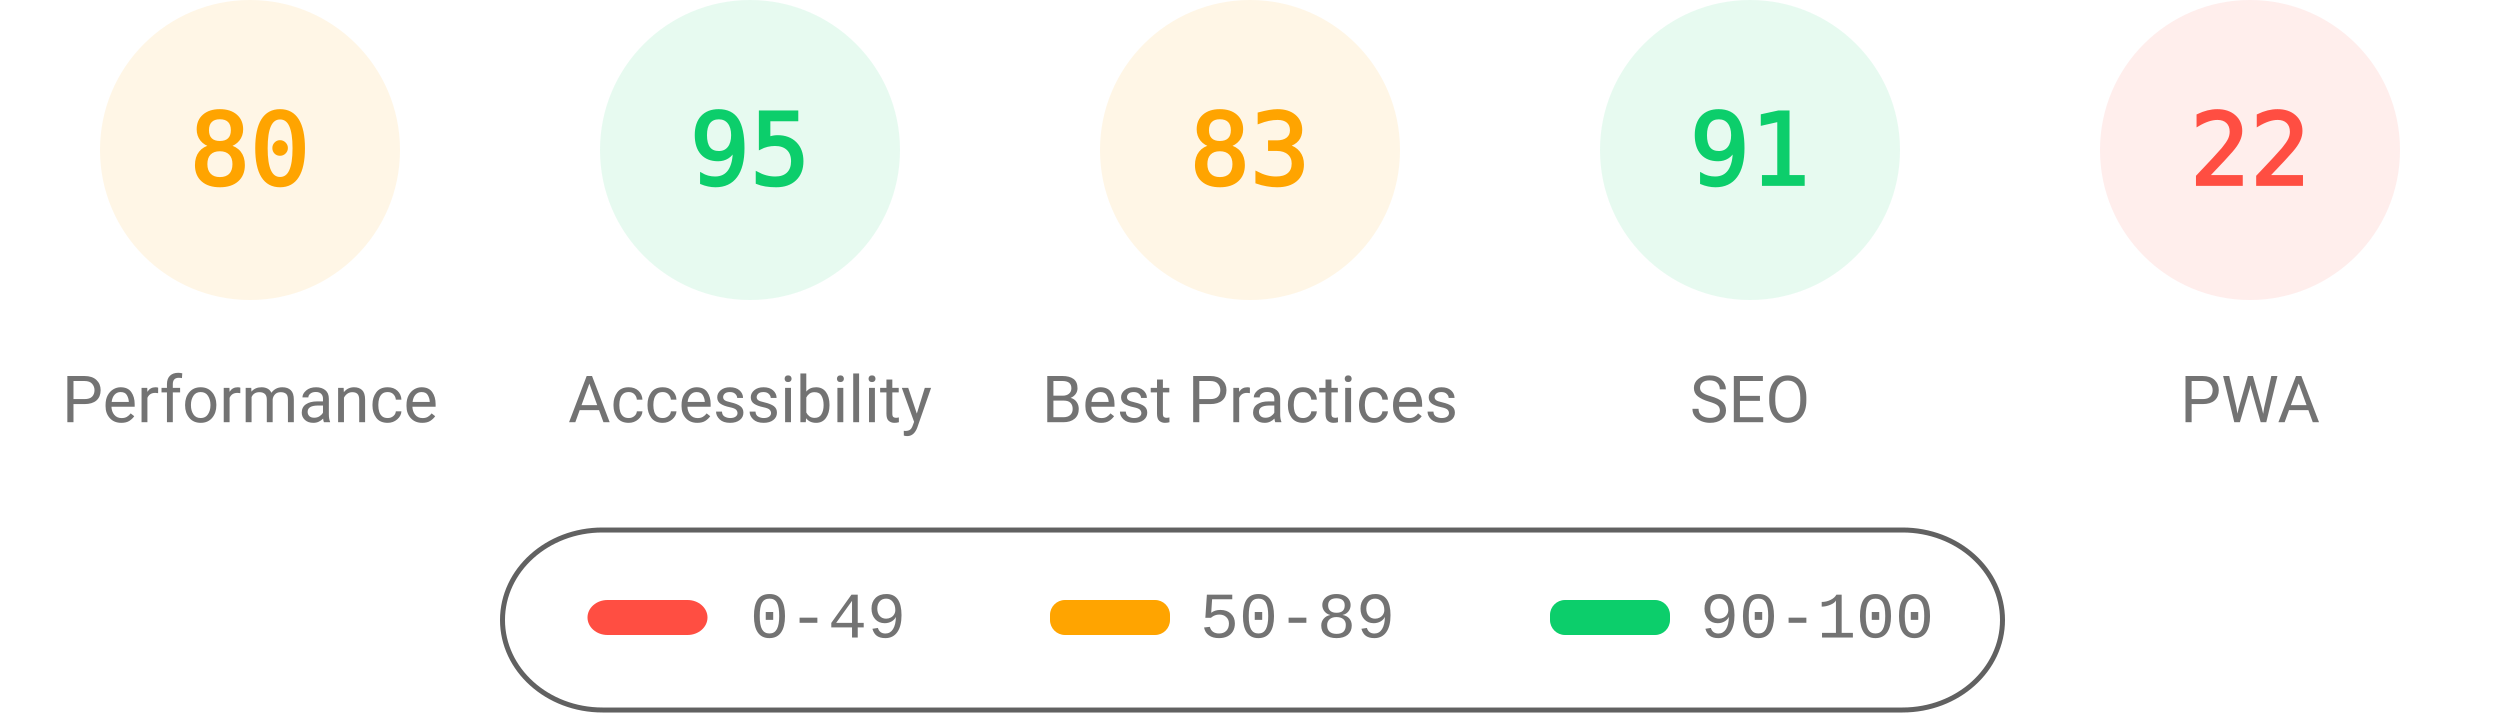
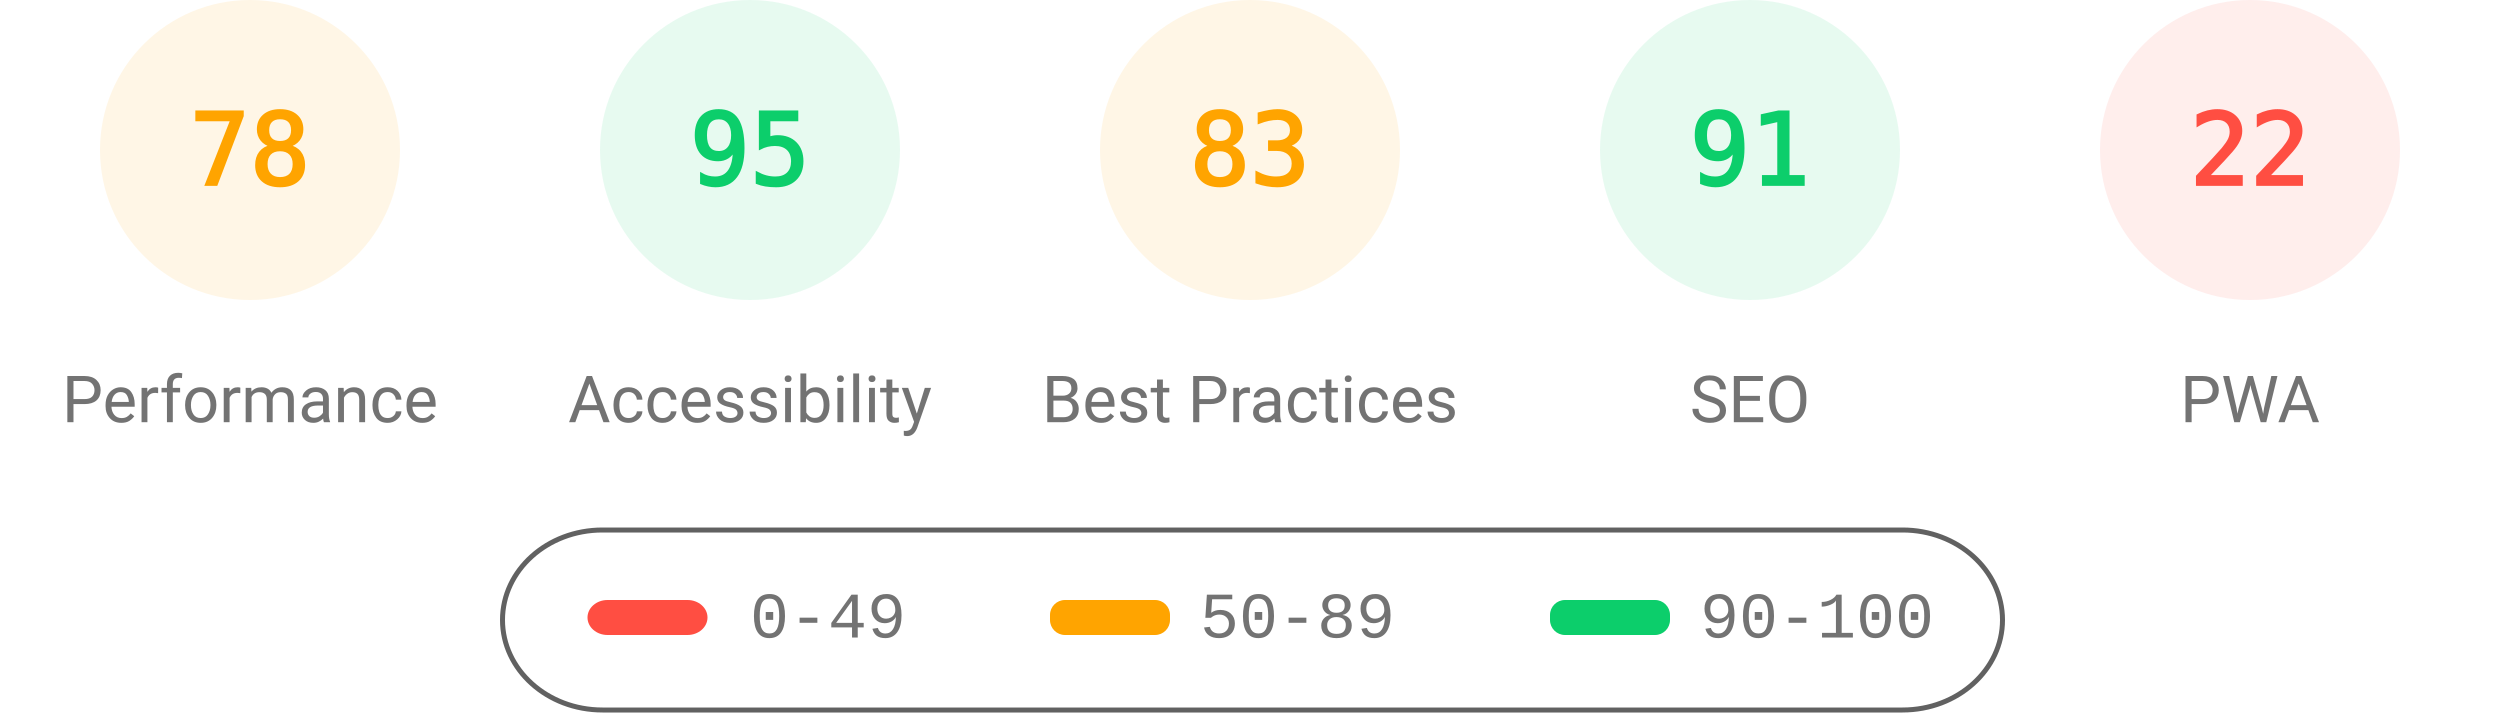
<svg xmlns="http://www.w3.org/2000/svg" fill="none" width="1000" height="285">
  <style>.gauge-base{opacity:.1}.gauge-arc{fill:none;animation-delay:250ms;stroke-linecap:round;transform:rotate(-90deg);transform-origin:100px 60px;animation:load-gauge 1s ease forwards}.guage-text{font-size:40px;font-family:monospace;text-align:center}.guage-red{color:#ff4e42;fill:#ff4e42;stroke:#ff4e42}.guage-orange{color:#ffa400;fill:#ffa400;stroke:#ffa400}.guage-green{color:#0cce6b;fill:#0cce6b;stroke:#0cce6b}.guage-undefined{color:#5c5c5c;fill:#5c5c5c;stroke:#5c5c5c}.guage-title{color:#737373;fill:#737373;stroke:none;font-size:26px;line-height:26px;font-family:Roboto,Halvetica,Arial,sans-serif}@keyframes load-gauge{from{stroke-dasharray:0 352.858}}</style>
  <svg class="guage-div guage-perf guage-orange" viewBox="0 0 200 200" width="200" height="200">
    <circle class="gauge-base" r="56" cx="100" cy="60" stroke-width="8" />
-     <circle class="gauge-arc guage-arc-1" r="56" cx="100" cy="60" stroke-width="8" style="stroke-dasharray:281.486,351.858" />
-     <text class="guage-text" x="100" y="60" alignment-baseline="central" dominant-baseline="central" text-anchor="middle">80</text>
+     <circle class="gauge-arc guage-arc-1" r="56" cx="100" cy="60" stroke-width="8" style="stroke-dasharray:274.449,351.858" />
+     <text class="guage-text" x="100" y="60" alignment-baseline="central" dominant-baseline="central" text-anchor="middle">78</text>
    <text class="guage-title" x="100" y="160" alignment-baseline="central" dominant-baseline="central" text-anchor="middle">Performance</text>
  </svg>
  <svg class="guage-div guage-acc guage-green" viewBox="0 0 200 200" width="200" height="200" x="200">
    <circle class="gauge-base" r="56" cx="100" cy="60" stroke-width="8" />
    <circle class="gauge-arc guage-arc-2" r="56" cx="100" cy="60" stroke-width="8" style="stroke-dasharray:334.265,351.858" />
    <text class="guage-text" x="100" y="60" alignment-baseline="central" dominant-baseline="central" text-anchor="middle">95</text>
    <text class="guage-title" x="100" y="160" alignment-baseline="central" dominant-baseline="central" text-anchor="middle">Accessibility</text>
  </svg>
  <svg class="guage-div guage-best guage-orange" viewBox="0 0 200 200" width="200" height="200" x="400">
    <circle class="gauge-base" r="56" cx="100" cy="60" stroke-width="8" />
    <circle class="gauge-arc guage-arc-3" r="56" cx="100" cy="60" stroke-width="8" style="stroke-dasharray:292.042,351.858" />
    <text class="guage-text" x="100" y="60" alignment-baseline="central" dominant-baseline="central" text-anchor="middle">83</text>
    <text class="guage-title" x="100" y="160" alignment-baseline="central" dominant-baseline="central" text-anchor="middle">Best Practices</text>
  </svg>
  <svg class="guage-div guage-seo guage-green" viewBox="0 0 200 200" width="200" height="200" x="600">
    <circle class="gauge-base" r="56" cx="100" cy="60" stroke-width="8" />
    <circle class="gauge-arc guage-arc-4" r="56" cx="100" cy="60" stroke-width="8" style="stroke-dasharray:320.191,351.858" />
    <text class="guage-text" x="100" y="60" alignment-baseline="central" dominant-baseline="central" text-anchor="middle">91</text>
    <text class="guage-title" x="100" y="160" alignment-baseline="central" dominant-baseline="central" text-anchor="middle">SEO</text>
  </svg>
  <svg class="guage-div guage-pwa guage-red" viewBox="0 0 200 200" width="200" height="200" x="800">
    <circle class="gauge-base" r="56" cx="100" cy="60" stroke-width="8" />
    <circle class="gauge-arc guage-arc-4" r="56" cx="100" cy="60" stroke-width="8" style="stroke-dasharray:77.409,351.858" />
    <text class="guage-text" x="100" y="60" alignment-baseline="central" dominant-baseline="central" text-anchor="middle">22</text>
    <text class="guage-title" x="100" y="160" alignment-baseline="central" dominant-baseline="central" text-anchor="middle">PWA</text>
  </svg>
  <svg width="604" height="76" x="200" y="210">
    <path fill="none" id="canvas_background" d="M-1-1h604v80H-1z" />
    <rect fill-opacity="0" stroke="#616161" stroke-width="2" rx="40" id="svg_2" height="72" width="600" y="2" x="1" fill="#000" />
    <rect stroke="#000" rx="8" id="svg_3" height="14" width="48" y="30" x="35" stroke-opacity="null" stroke-width="0" fill="#ff4e42" />
    <rect stroke="#000" rx="6" id="svg_4" height="14" width="48" y="30" x="220" stroke-opacity="null" stroke-width="0" fill="#ffa400" />
    <rect stroke="#000" rx="6" id="svg_5" height="14" width="48" y="30" x="420" stroke-opacity="null" stroke-width="0" fill="#0cce6b" />
    <text xml:space="preserve" text-anchor="start" font-family="'Courier New', Courier, monospace" font-size="26" id="svg_6" y="45" x="100" stroke-opacity="null" stroke-width="0" stroke="#000" fill="#737373">0-49</text>
    <text xml:space="preserve" text-anchor="start" font-family="'Courier New', Courier, monospace" font-size="26" id="svg_7" y="45" x="280" stroke-opacity="null" stroke-width="0" stroke="#000" fill="#737373">50-89</text>
    <text xml:space="preserve" text-anchor="start" font-family="'Courier New', Courier, monospace" font-size="26" id="svg_8" y="45" x="480" stroke-opacity="null" stroke-width="0" stroke="#000" fill="#737373">90-100</text>
  </svg>
</svg>
